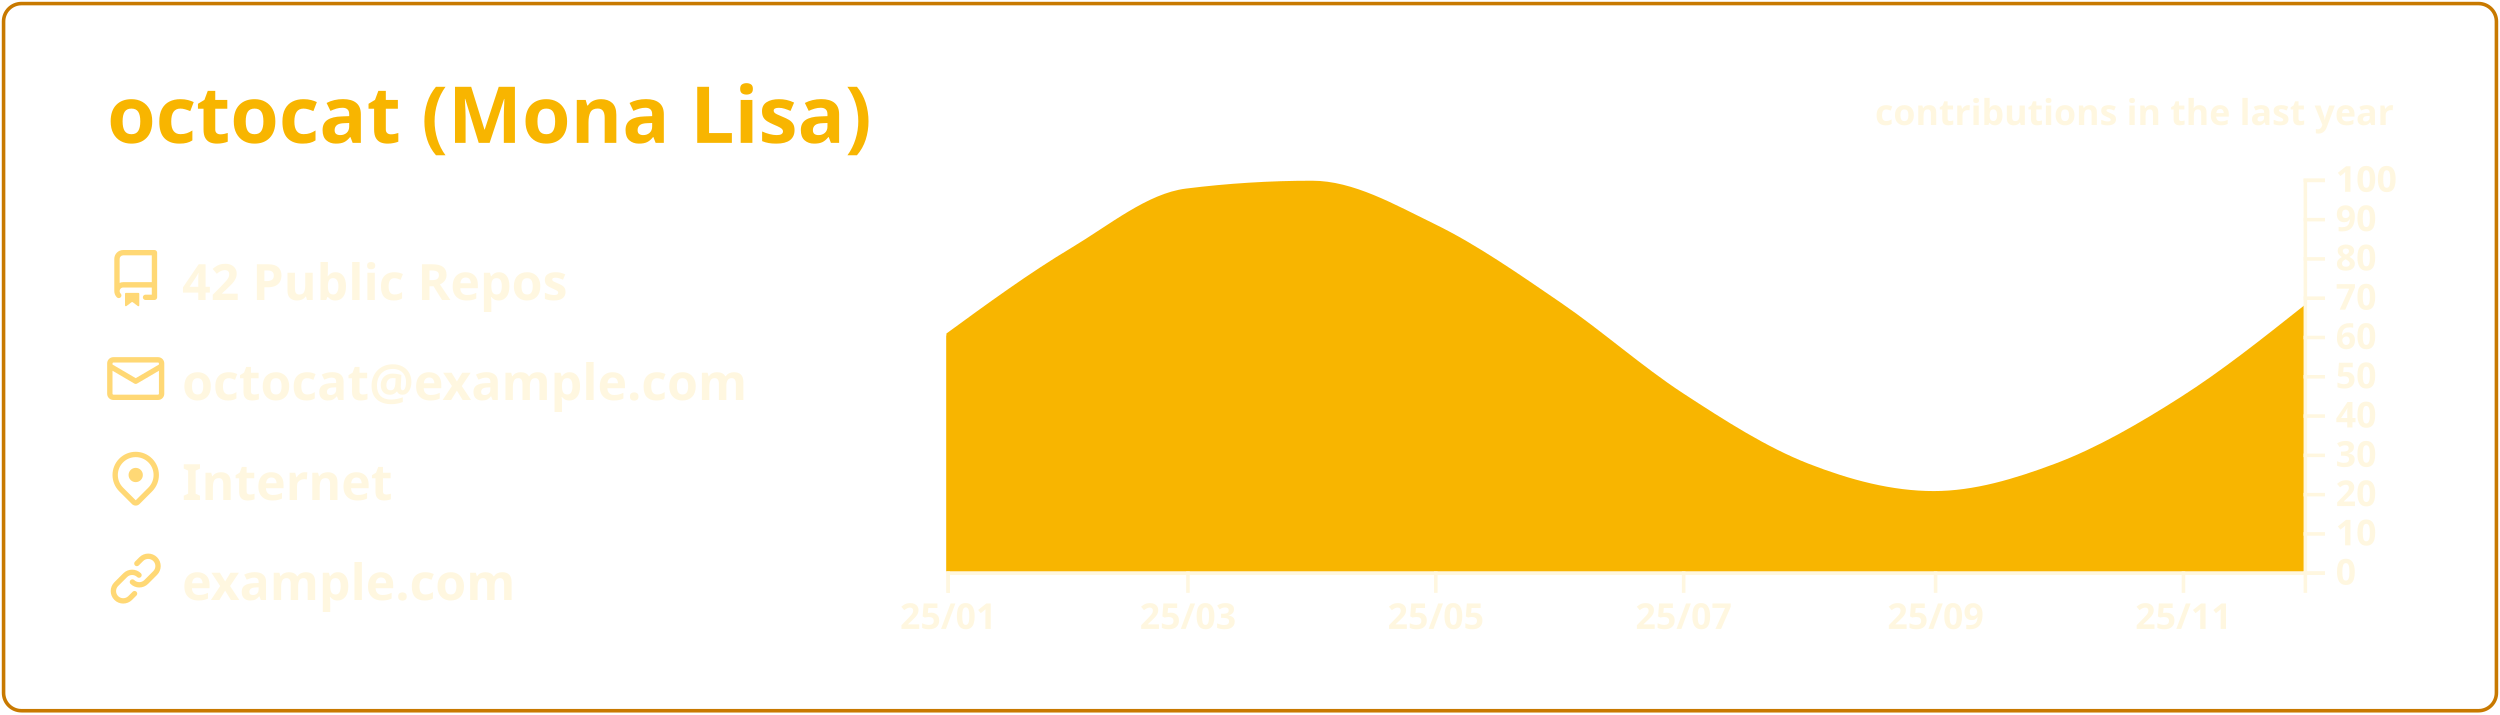
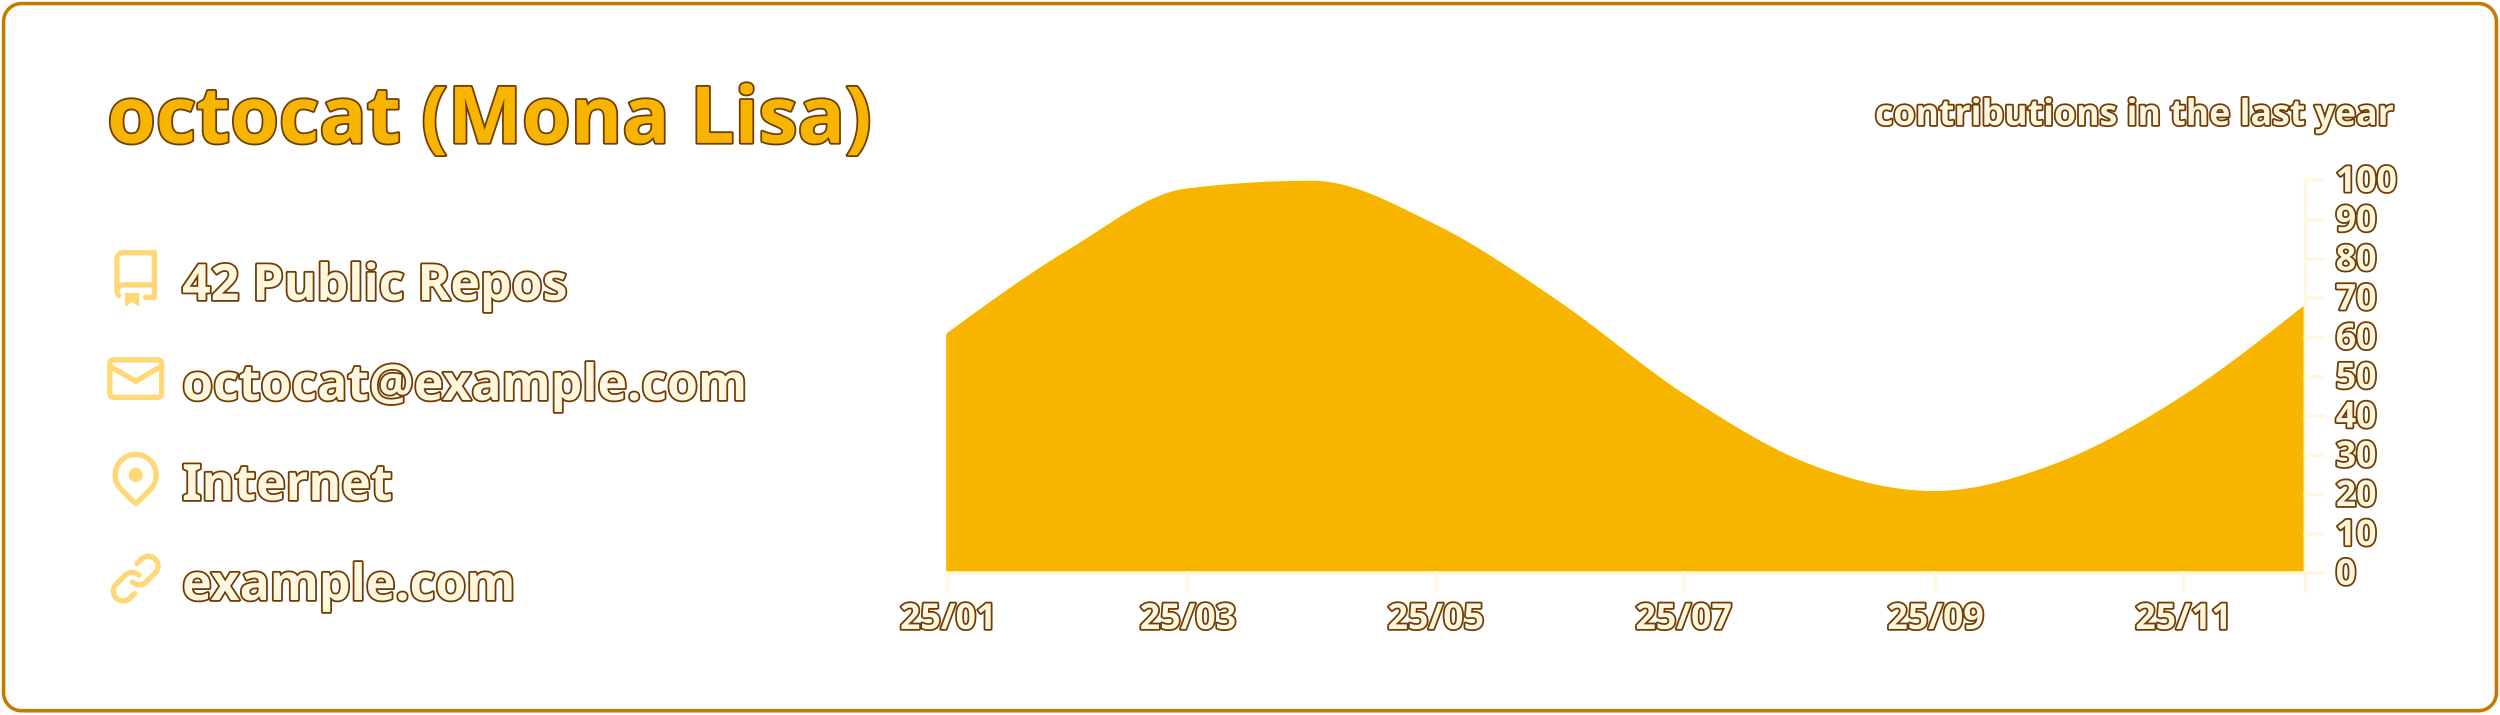
<svg xmlns="http://www.w3.org/2000/svg" width="700" height="200" viewBox="0 0 700 200">
  <style>
@keyframes gpsc-fade{from{opacity:0}to{opacity:1}}
@keyframes gpsc-rise{from{opacity:0;transform:translateY(16px)}to{opacity:1;transform:translateY(0)}}
@keyframes gpsc-grow{from{transform:scaleY(0)}to{transform:scaleY(1)}}
@keyframes gpsc-pop{from{opacity:0;transform:scale(.55)}to{opacity:1;transform:scale(1)}}
@keyframes gpsc-wipe{from{transform:translateX(calc(-1 * var(--gpsc-w,420px)))}to{transform:translateX(0)}}
@keyframes gpsc-tint{from{filter:sepia(.7) saturate(4) hue-rotate(-70deg)}to{filter:sepia(0) saturate(1) hue-rotate(0)}}
@keyframes gpsc-rgb{0%{filter:hue-rotate(0deg) saturate(1)}50%{filter:hue-rotate(180deg) saturate(1.7)}100%{filter:hue-rotate(360deg) saturate(1)}}.gpsc-item{animation:gpsc-fade 1.2s ease both calc(var(--gpsc-i,0) * 0.18s)}.arc{animation:gpsc-pop 1.2s ease both 1.35s;transform-box:fill-box;transform-origin:center}rect.bar{animation:gpsc-grow 1.5s cubic-bezier(.2,.7,.3,1) both 1.35s;transform-box:fill-box;transform-origin:center bottom}.gpsc-reveal{animation:gpsc-wipe 1.8s linear both 1.2s}@media (prefers-reduced-motion:reduce){.gpsc-root,.gpsc-root *,.gpsc-item,.gpsc-chart,rect.bar,.arc,.gpsc-reveal{animation:none!important}}</style>
  <style>* {
          font-family: 'Segoe UI', Ubuntu, "Helvetica Neue", Sans-Serif
        }
        text {
-           font-weight: 600
+           font-weight: 600;
+           paint-order: stroke; stroke: #713c00; stroke-width: 1px; stroke-linejoin: round;
        }</style>
  <g class="gpsc-root">
    <rect x="1" y="1" rx="5" ry="5" height="99%" width="99.714%" stroke="#c87900" stroke-width="1" fill="#ffffff00" stroke-opacity="1" />
    <text x="30" y="40" class="gpsc-item" style="--gpsc-i: 0; font-size: 22px; fill: #f8b500;">octocat (Mona Lisa)</text>
    <g transform="translate(0,40)">
      <g transform="translate(30,30)">
        <g class="gpsc-item" style="--gpsc-i: 0;">
          <g transform="translate(0,0)" width="14" height="14" fill="#ffd875">
            <path fill-rule="evenodd" d="M2 2.5A2.5 2.5 0 014.5 0h8.75a.75.75 0 01.75.75v12.5a.75.75 0 01-.75.75h-2.5a.75.75 0 110-1.5h1.75v-2h-8a1 1 0 00-.714 1.7.75.75 0 01-1.072 1.05A2.495 2.495 0 012 11.5v-9zm10.5-1V9h-8c-.356 0-.694.074-1 .208V2.5a1 1 0 011-1h8zM5 12.25v3.25a.25.25 0 00.4.2l1.45-1.087a.25.25 0 01.3 0L8.6 15.7a.25.25 0 00.4-.2v-3.25a.25.25 0 00-.25-.25h-3.5a.25.25 0 00-.25.25z" />
          </g>
        </g>
        <g class="gpsc-item" style="--gpsc-i: 1;">
          <g transform="translate(0,28)" width="14" height="14" fill="#ffd875">
            <path fill-rule="evenodd" d="M1.75 2A1.75 1.75 0 000 3.75v.736a.75.75 0 000 .027v7.737C0 13.216.784 14 1.75 14h12.5A1.75 1.75 0 0016 12.25v-8.5A1.75 1.75 0 0014.25 2H1.75zM14.5 4.07v-.32a.25.25 0 00-.25-.25H1.75a.25.25 0 00-.25.25v.32L8 7.88l6.5-3.81zm-13 1.74v6.441c0 .138.112.25.25.25h12.5a.25.25 0 00.25-.25V5.809L8.38 9.397a.75.75 0 01-.76 0L1.5 5.809z" />
          </g>
        </g>
        <g class="gpsc-item" style="--gpsc-i: 2;">
          <g transform="translate(0,56)" width="14" height="14" fill="#ffd875">
            <path fill-rule="evenodd" d="M11.536 3.464a5 5 0 010 7.072L8 14.07l-3.536-3.535a5 5 0 117.072-7.072v.001zm1.06 8.132a6.5 6.5 0 10-9.192 0l3.535 3.536a1.5 1.5 0 002.122 0l3.535-3.536zM8 9a2 2 0 100-4 2 2 0 000 4z" />
          </g>
        </g>
        <g class="gpsc-item" style="--gpsc-i: 3;">
          <g transform="translate(0,84)" width="14" height="14" fill="#ffd875">
            <path fill-rule="evenodd" d="M7.775 3.275a.75.75 0 001.06 1.06l1.25-1.25a2 2 0 112.83 2.83l-2.5 2.5a2 2 0 01-2.83 0 .75.75 0 00-1.06 1.06 3.5 3.5 0 004.95 0l2.5-2.5a3.5 3.5 0 00-4.95-4.95l-1.25 1.25zm-4.69 9.64a2 2 0 010-2.83l2.5-2.5a2 2 0 012.83 0 .75.75 0 001.06-1.06 3.5 3.5 0 00-4.95 0l-2.5 2.5a3.5 3.5 0 004.95 4.95l1.25-1.25a.75.75 0 00-1.06-1.06l-1.25 1.25a2 2 0 01-2.83 0z" />
          </g>
        </g>
        <text x="21" y="14" class="gpsc-item" style="--gpsc-i: 0; fill: #fff7e0; font-size: 14px;">42 Public Repos</text>
        <text x="21" y="42" class="gpsc-item" style="--gpsc-i: 1; fill: #fff7e0; font-size: 14px;">octocat@example.com</text>
        <text x="21" y="70" class="gpsc-item" style="--gpsc-i: 2; fill: #fff7e0; font-size: 14px;">Internet</text>
        <text x="21" y="98" class="gpsc-item" style="--gpsc-i: 3; fill: #fff7e0; font-size: 14px;">example.com</text>
      </g>
      <g color="#f8b500" transform="translate(295,10)">
        <clipPath id="gpsc-reveal-clip">
          <rect class="gpsc-reveal" x="-30" y="0" width="410" height="110" style="--gpsc-w: 410px; --gpsc-i: 4;" />
        </clipPath>
        <g clip-path="url(#gpsc-reveal-clip)" class="gpsc-chart" style="--gpsc-i: 4;">
          <path transform="translate(-30,0)" stroke="#f8b500" fill="#f8b500" opacity="1" d="M0,44C11.756,35.414,23.513,26.828,35.269,19.8C45.888,13.452,56.507,4.625,67.126,3.3C78.882,1.833,90.639,1.1,102.395,1.1C113.772,1.1,125.15,7.66,136.527,13.2C148.283,18.925,160.04,27.165,171.796,35.2C183.174,42.976,194.551,53.073,205.928,60.5C217.685,68.175,229.441,75.717,241.198,80.3C252.954,84.883,264.711,88,276.467,88C287.844,88,299.222,84.571,310.599,80.3C322.355,75.887,334.112,69.094,345.868,61.6C357.246,54.348,368.623,45.324,380,36.3L380,110C368.623,110,357.246,110,345.868,110C334.112,110,322.355,110,310.599,110C299.222,110,287.844,110,276.467,110C264.711,110,252.954,110,241.198,110C229.441,110,217.685,110,205.928,110C194.551,110,183.174,110,171.796,110C160.04,110,148.283,110,136.527,110C125.15,110,113.772,110,102.395,110C90.639,110,78.882,110,67.126,110C56.507,110,45.888,110,35.269,110C23.513,110,11.756,110,0,110Z" />
        </g>
        <g color="#fff7e0" transform="translate(-30,110)" fill="none" font-size="10" font-family="sans-serif" text-anchor="middle">
          <path class="domain" stroke="currentColor" d="M0.5,6V0.5H380.5V6" />
          <g class="tick" opacity="1" transform="translate(0.5,0)">
            <line stroke="currentColor" y2="6" />
            <text fill="currentColor" y="9" dy="0.71em">25/01</text>
          </g>
          <g class="tick" opacity="1" transform="translate(67.62575,0)">
            <line stroke="currentColor" y2="6" />
            <text fill="currentColor" y="9" dy="0.71em">25/03</text>
          </g>
          <g class="tick" opacity="1" transform="translate(137.0269,0)">
            <line stroke="currentColor" y2="6" />
            <text fill="currentColor" y="9" dy="0.71em">25/05</text>
          </g>
          <g class="tick" opacity="1" transform="translate(206.4281,0)">
            <line stroke="currentColor" y2="6" />
            <text fill="currentColor" y="9" dy="0.71em">25/07</text>
          </g>
          <g class="tick" opacity="1" transform="translate(276.9671,0)">
            <line stroke="currentColor" y2="6" />
            <text fill="currentColor" y="9" dy="0.71em">25/09</text>
          </g>
          <g class="tick" opacity="1" transform="translate(346.3683,0)">
            <line stroke="currentColor" y2="6" />
            <text fill="currentColor" y="9" dy="0.71em">25/11</text>
          </g>
        </g>
        <g color="#fff7e0" transform="translate(350,0)" fill="none" font-size="10" font-family="sans-serif" text-anchor="start">
          <path class="domain" stroke="currentColor" d="M6,110.5H0.5V0.5H6" />
          <g class="tick" opacity="1" transform="translate(0,110.5)">
            <line stroke="currentColor" x2="6" />
            <text fill="currentColor" x="9" dy="0.32em">0</text>
          </g>
          <g class="tick" opacity="1" transform="translate(0,99.5)">
            <line stroke="currentColor" x2="6" />
            <text fill="currentColor" x="9" dy="0.32em">10</text>
          </g>
          <g class="tick" opacity="1" transform="translate(0,88.5)">
            <line stroke="currentColor" x2="6" />
            <text fill="currentColor" x="9" dy="0.32em">20</text>
          </g>
          <g class="tick" opacity="1" transform="translate(0,77.5)">
            <line stroke="currentColor" x2="6" />
            <text fill="currentColor" x="9" dy="0.32em">30</text>
          </g>
          <g class="tick" opacity="1" transform="translate(0,66.5)">
            <line stroke="currentColor" x2="6" />
            <text fill="currentColor" x="9" dy="0.32em">40</text>
          </g>
          <g class="tick" opacity="1" transform="translate(0,55.5)">
            <line stroke="currentColor" x2="6" />
            <text fill="currentColor" x="9" dy="0.32em">50</text>
          </g>
          <g class="tick" opacity="1" transform="translate(0,44.5)">
            <line stroke="currentColor" x2="6" />
            <text fill="currentColor" x="9" dy="0.32em">60</text>
          </g>
          <g class="tick" opacity="1" transform="translate(0,33.5)">
            <line stroke="currentColor" x2="6" />
            <text fill="currentColor" x="9" dy="0.32em">70</text>
          </g>
          <g class="tick" opacity="1" transform="translate(0,22.5)">
            <line stroke="currentColor" x2="6" />
            <text fill="currentColor" x="9" dy="0.32em">80</text>
          </g>
          <g class="tick" opacity="1" transform="translate(0,11.5)">
            <line stroke="currentColor" x2="6" />
            <text fill="currentColor" x="9" dy="0.32em">90</text>
          </g>
          <g class="tick" opacity="1" transform="translate(0,0.5)">
            <line stroke="currentColor" x2="6" />
            <text fill="currentColor" x="9" dy="0.32em">100</text>
          </g>
        </g>
        <g>
          <text y="-15" x="230" style="fill: #fff7e0; font-size: 10px;">contributions in the last year</text>
        </g>
      </g>
    </g>
  </g>
</svg>
